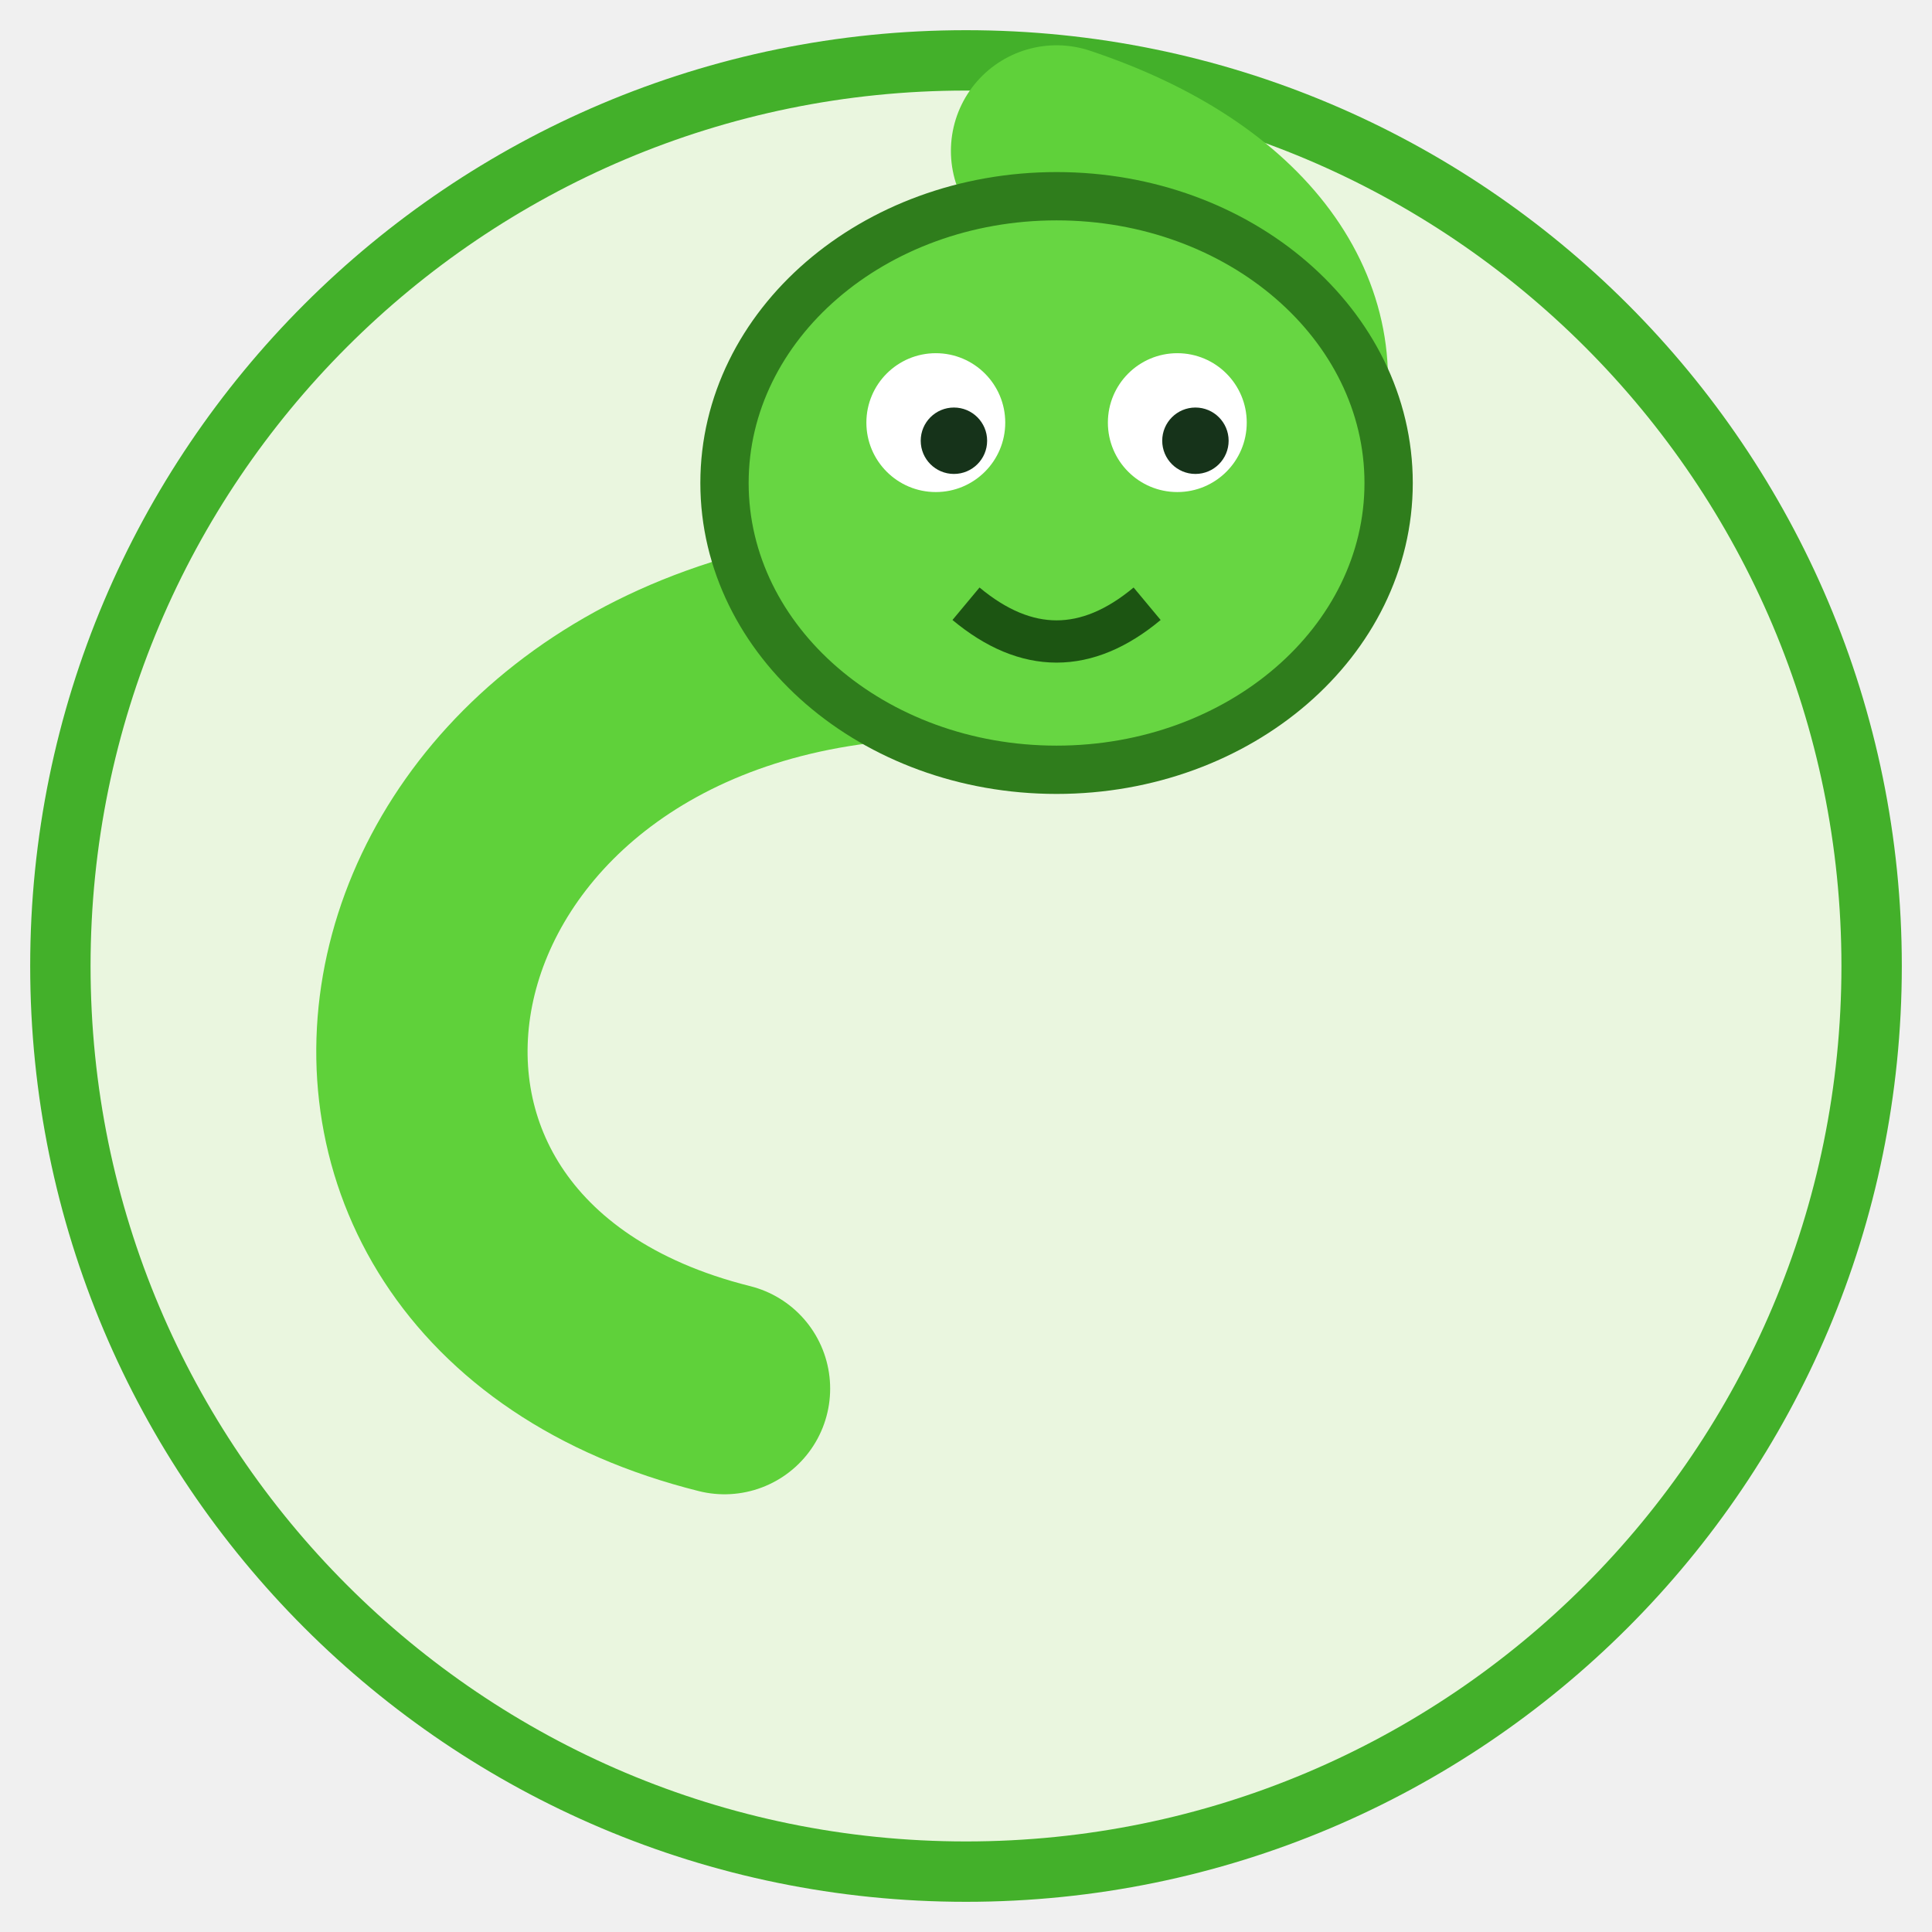
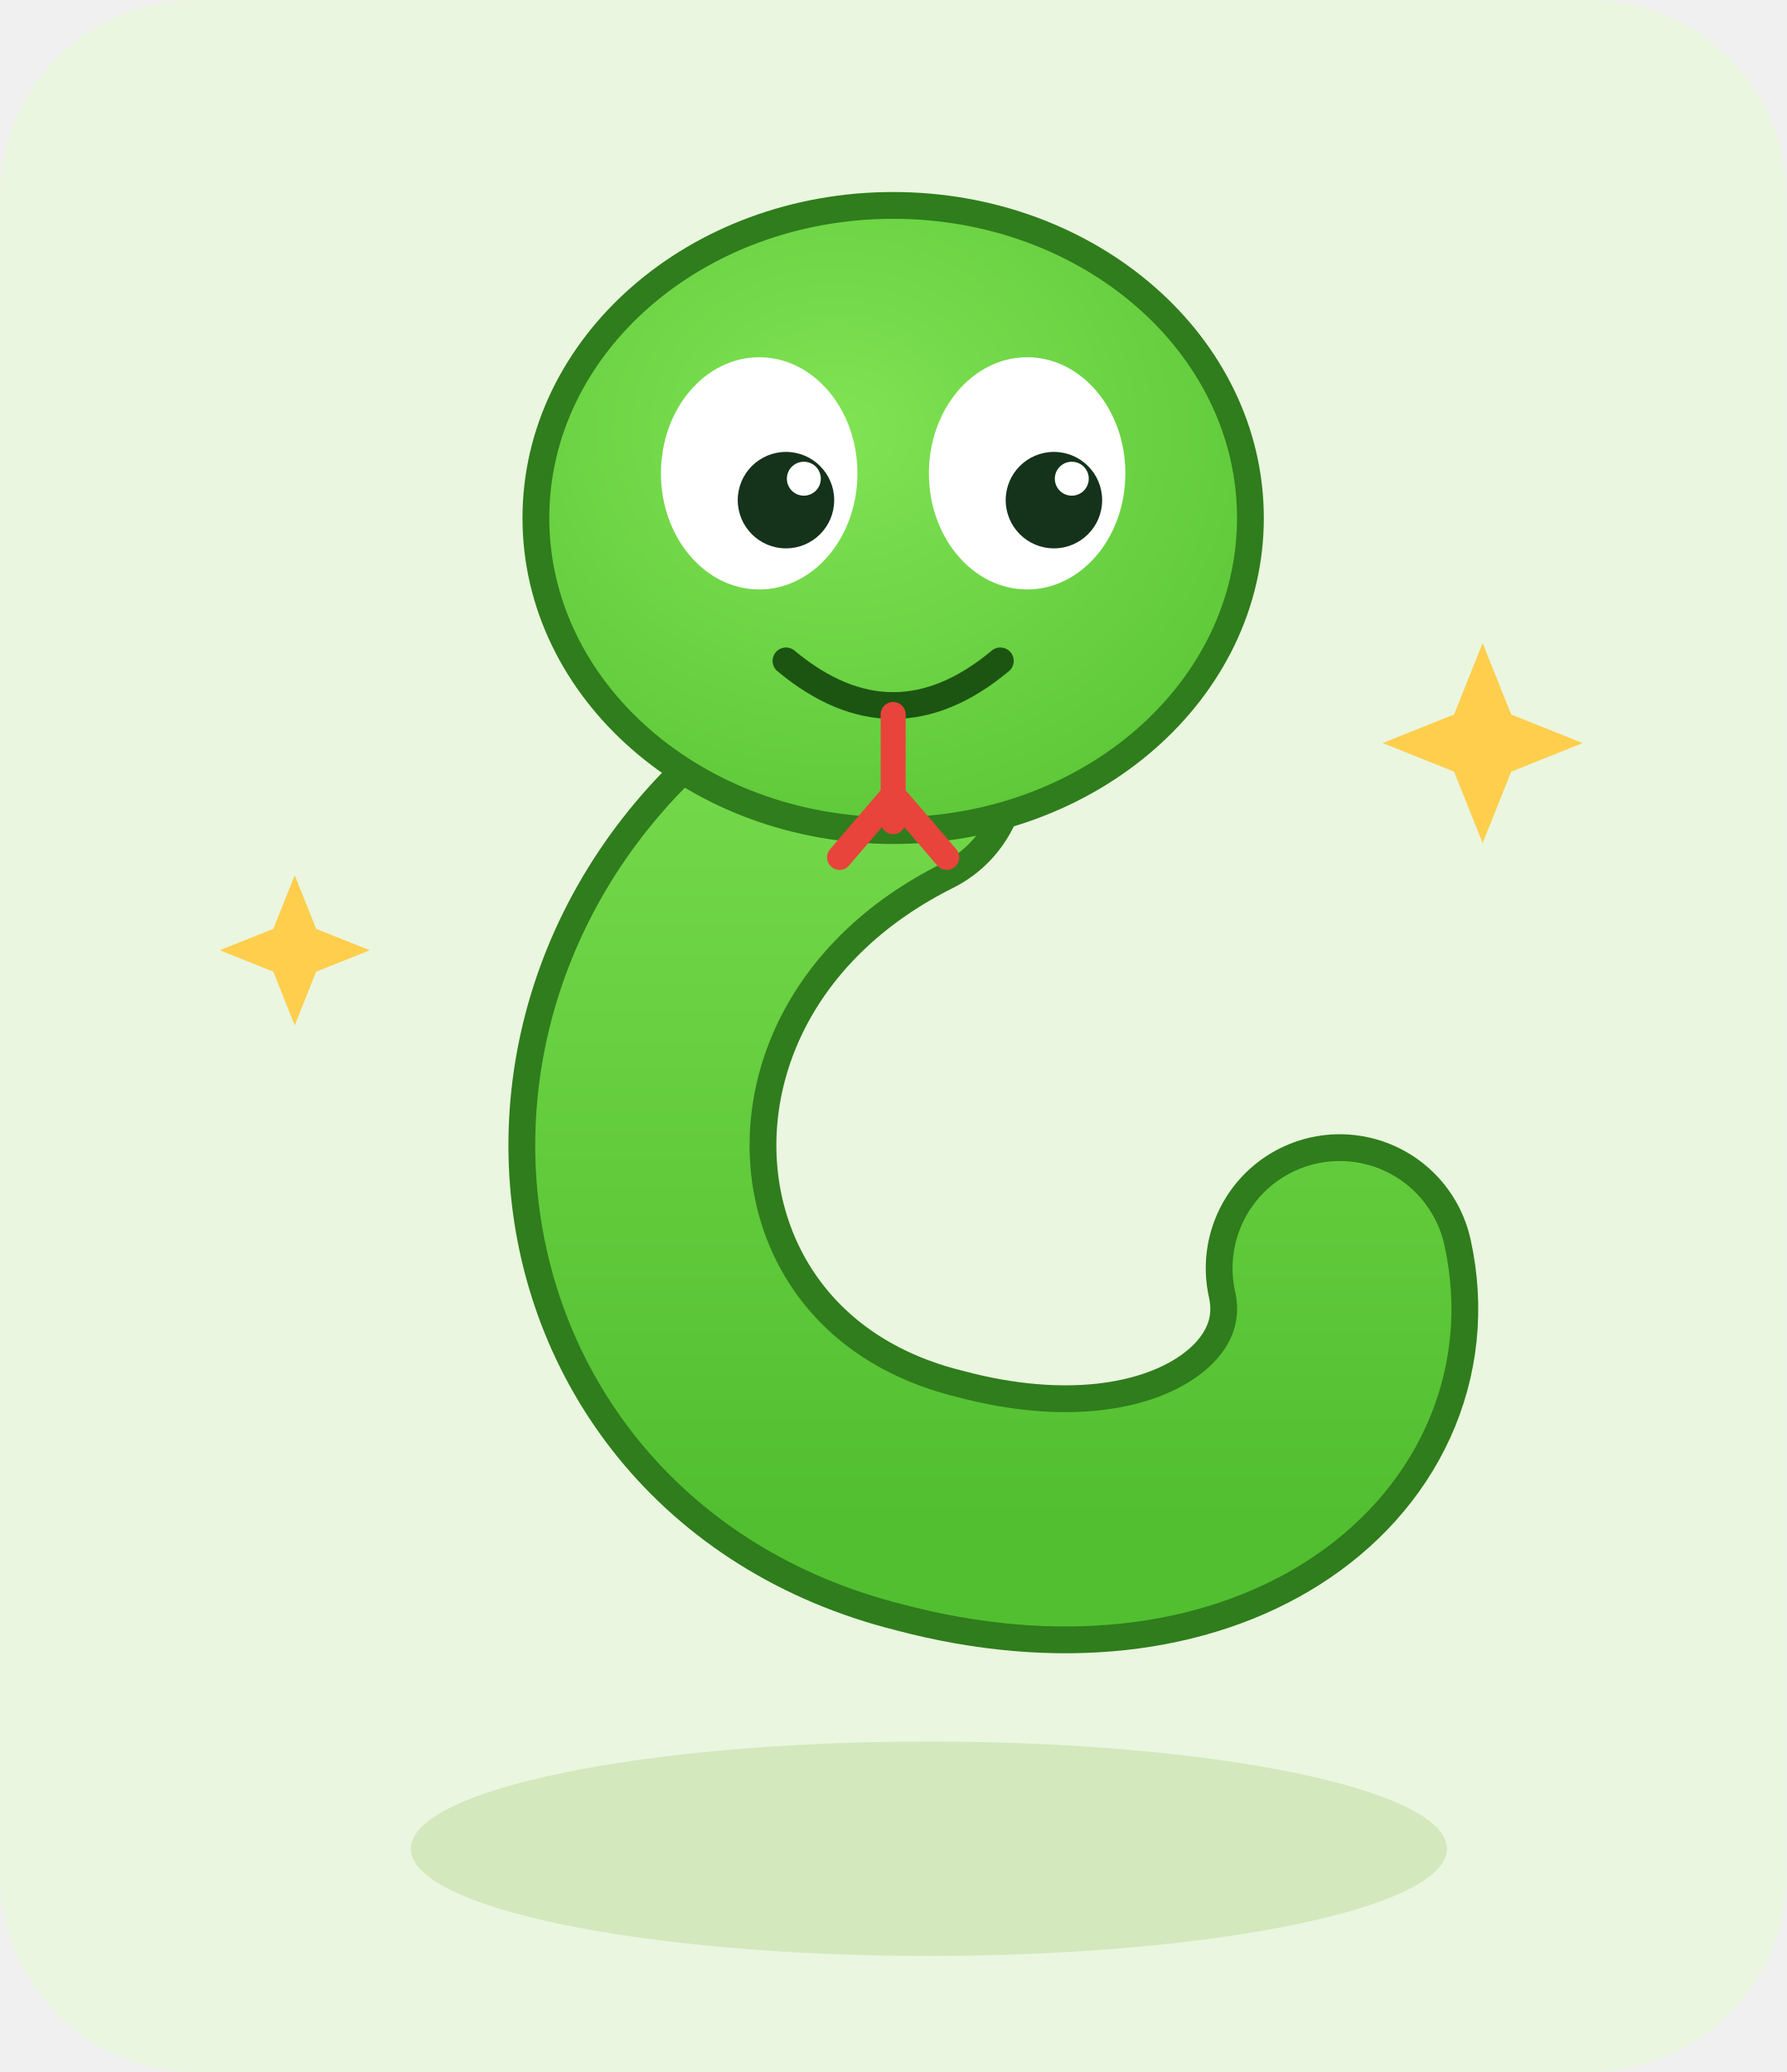
- <svg xmlns="http://www.w3.org/2000/svg" viewBox="0 0 64 64" role="img" aria-label="Sparky">
-   <circle cx="32" cy="32" r="30" fill="#eaf6df" stroke="#43b02a" stroke-width="2" />
-   <path d="M24 46 C 8 42 12 22 30 21 C 44 20 47 9 35 5" fill="none" stroke="#5fd13a" stroke-width="7" stroke-linecap="round" />
-   <g transform="translate(35,16)">
-     <ellipse rx="11" ry="9.5" fill="#67d642" stroke="#2f7d1c" stroke-width="1.6" />
-     <circle cx="-4" cy="-2" r="2.3" fill="#fff" />
-     <circle cx="4" cy="-2" r="2.3" fill="#fff" />
-     <circle cx="-3.4" cy="-1.4" r="1.1" fill="#16331a" />
-     <circle cx="4.6" cy="-1.4" r="1.1" fill="#16331a" />
-     <path d="M-3 4 Q 0 6.5 3 4" stroke="#1c5512" stroke-width="1.4" fill="none" />
+ <svg xmlns="http://www.w3.org/2000/svg" viewBox="0 0 200 232" role="img" aria-label="Sparky the PyFly snake">
+   <defs>
+     <linearGradient id="sbody" x1="0" y1="0" x2="0" y2="1">
+       <stop offset="0" stop-color="#74d94a" />
+       <stop offset="1" stop-color="#52bf30" />
+     </linearGradient>
+     <radialGradient id="shead" cx="42%" cy="36%" r="72%">
+       <stop offset="0" stop-color="#80e354" />
+       <stop offset="1" stop-color="#5bc636" />
+     </radialGradient>
+   </defs>
+   <rect x="0" y="0" width="200" height="232" rx="22" fill="#eaf6df" />
+   <ellipse cx="104" cy="207" rx="58" ry="12" fill="#cbe3b2" opacity="0.75" />
+   <path d="M100 86 C 60 106 64 158 104 168 C 134 176 154 160 150 142" fill="none" stroke="#2f7d1c" stroke-width="30" stroke-linecap="round" />
+   <path d="M100 86 C 60 106 64 158 104 168 C 134 176 154 160 150 142" fill="none" stroke="url(#sbody)" stroke-width="24" stroke-linecap="round" />
+   <g transform="translate(100,58)">
+     <ellipse cx="0" cy="0" rx="40" ry="35" fill="url(#shead)" stroke="#2f7d1c" stroke-width="3" />
+     <ellipse cx="-15" cy="-5" rx="11" ry="13" fill="#ffffff" />
+     <ellipse cx="15" cy="-5" rx="11" ry="13" fill="#ffffff" />
+     <circle cx="-12" cy="-2" r="5.4" fill="#15321a" />
+     <circle cx="18" cy="-2" r="5.4" fill="#15321a" />
+     <circle cx="-10" cy="-4.4" r="1.9" fill="#ffffff" />
+     <circle cx="20" cy="-4.4" r="1.9" fill="#ffffff" />
+     <path d="M-12 16 Q 0 26 12 16" stroke="#1c5512" stroke-width="3" fill="none" stroke-linecap="round" />
+     <path d="M0 22 l0 12 m0 -3 l-6 7 m6 -7 l6 7" stroke="#e8443c" stroke-width="2.8" fill="none" stroke-linecap="round" />
+   </g>
+   <g fill="#ffce4d">
+     <path d="M166 72 l3.2 8 8 3.2 -8 3.2 -3.2 8 -3.2 -8 -8 -3.2 8 -3.2z" />
+     <path d="M33 98 l2.4 6 6 2.4 -6 2.4 -2.4 6 -2.4 -6 -6 -2.4 6 -2.4z" />
  </g>
</svg>
